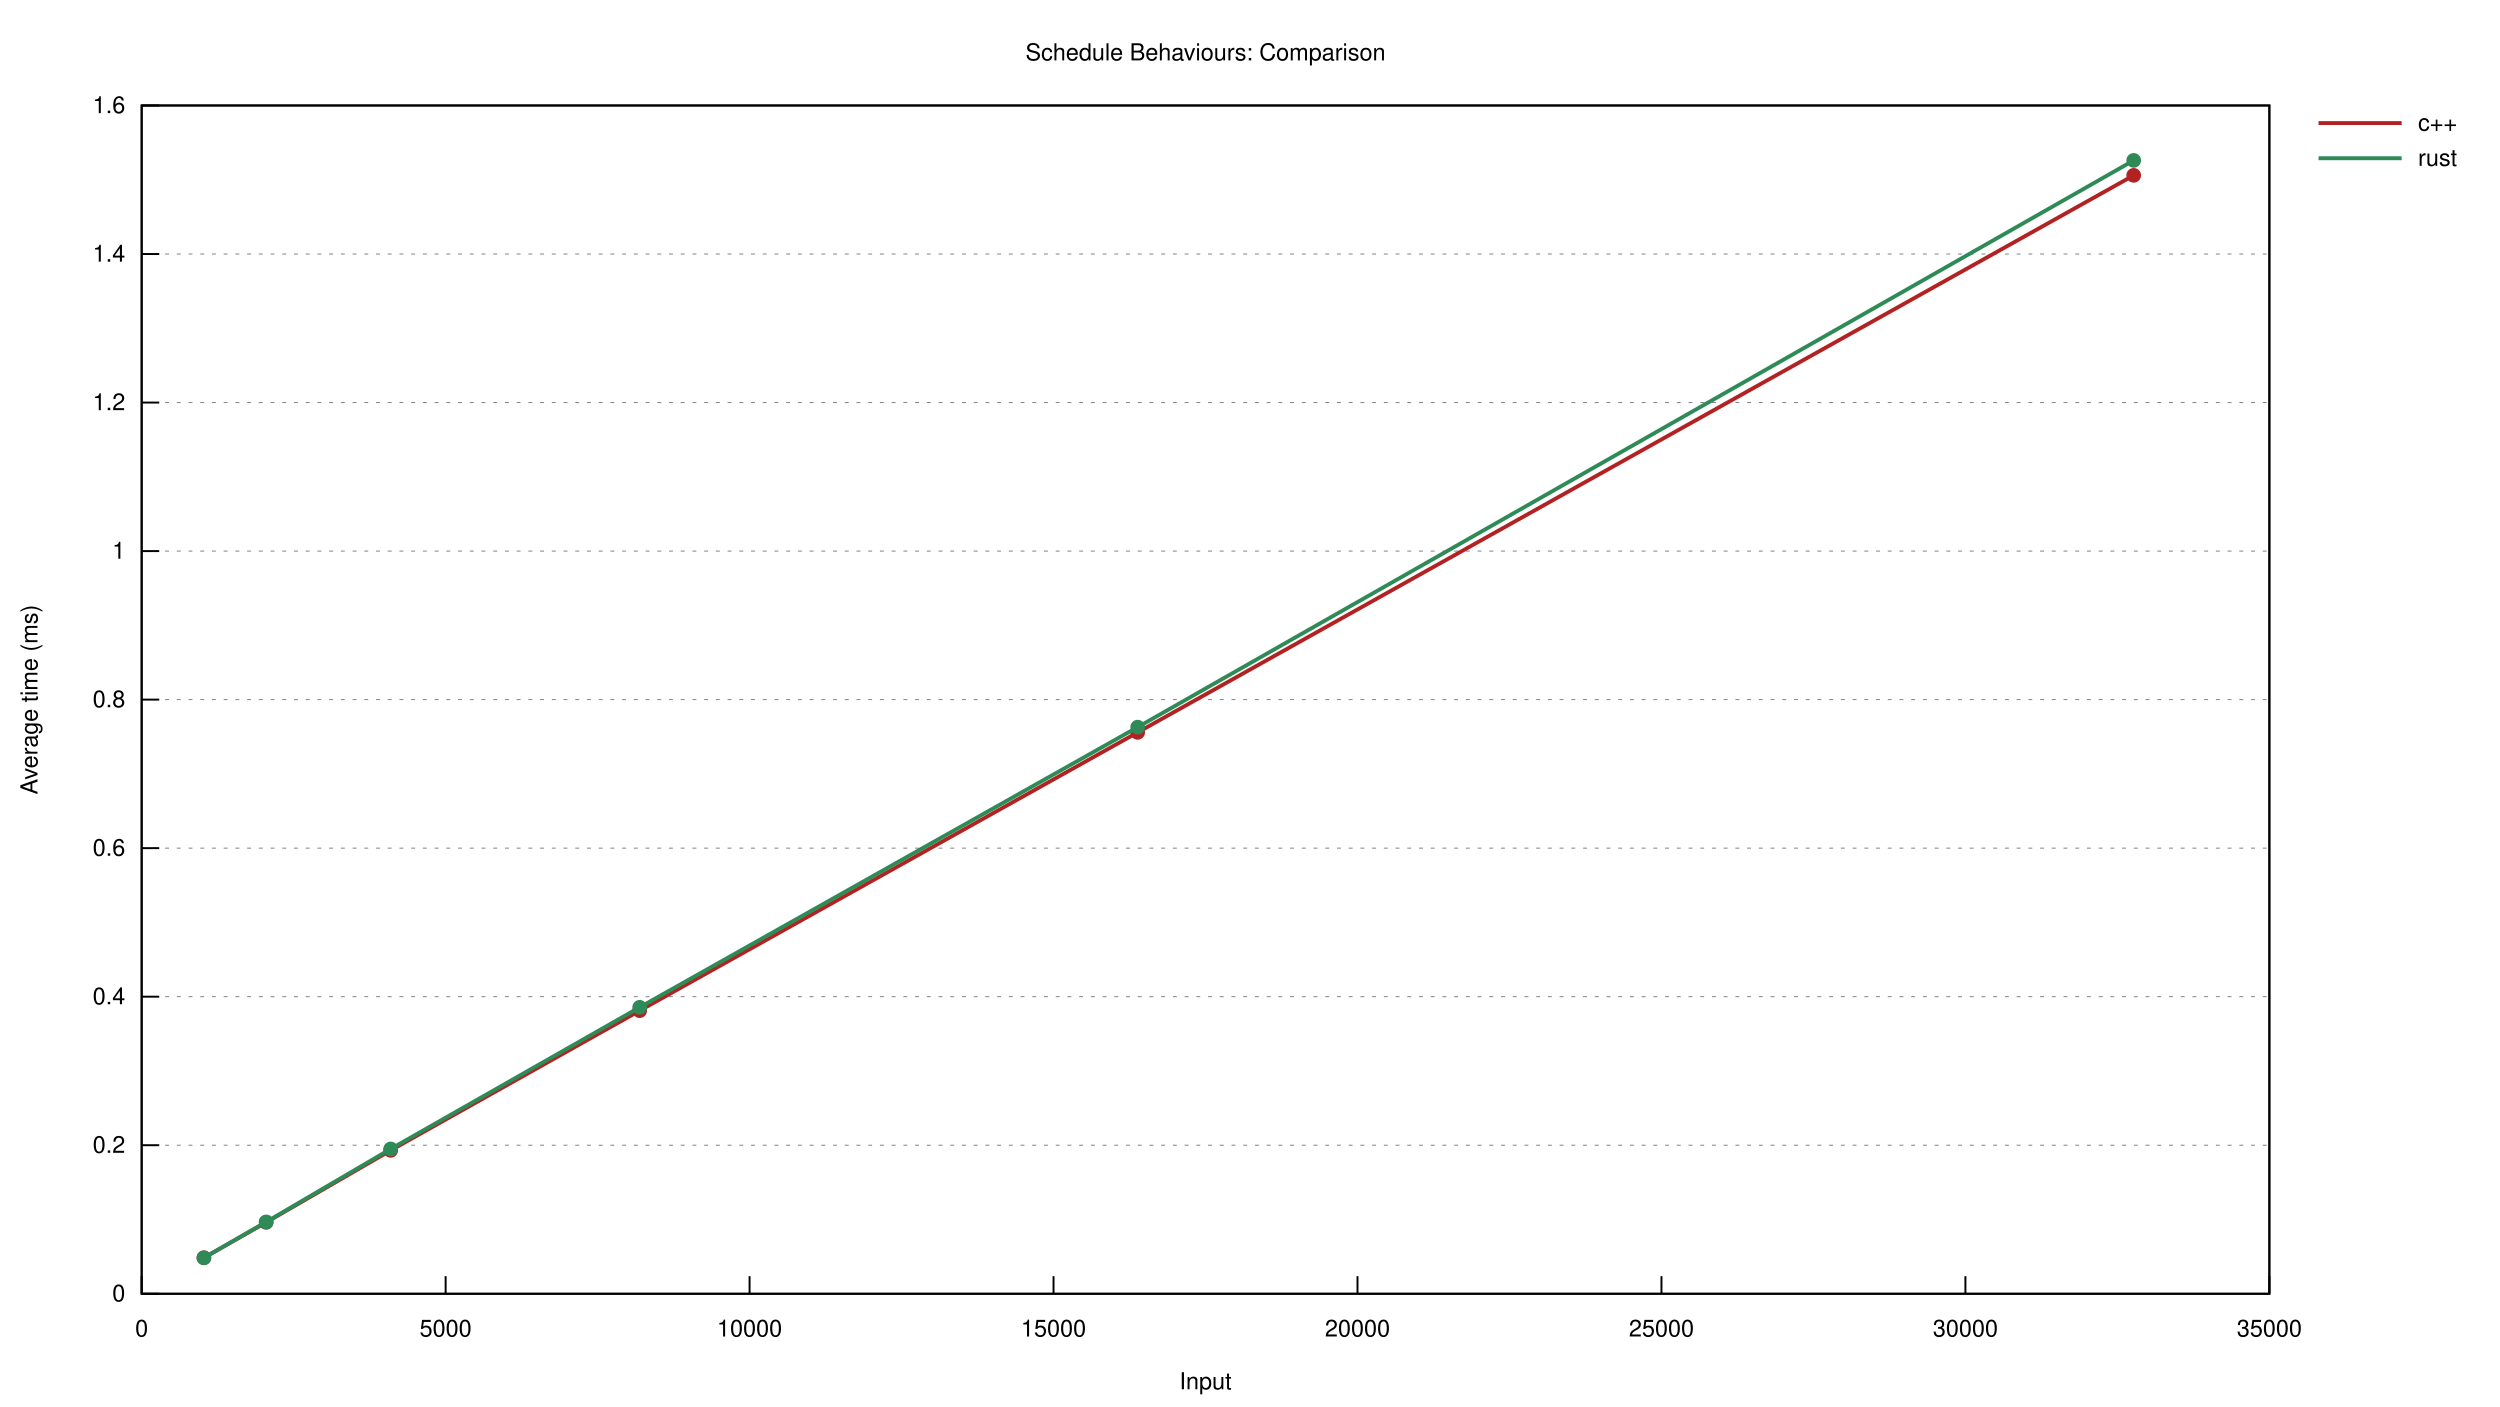
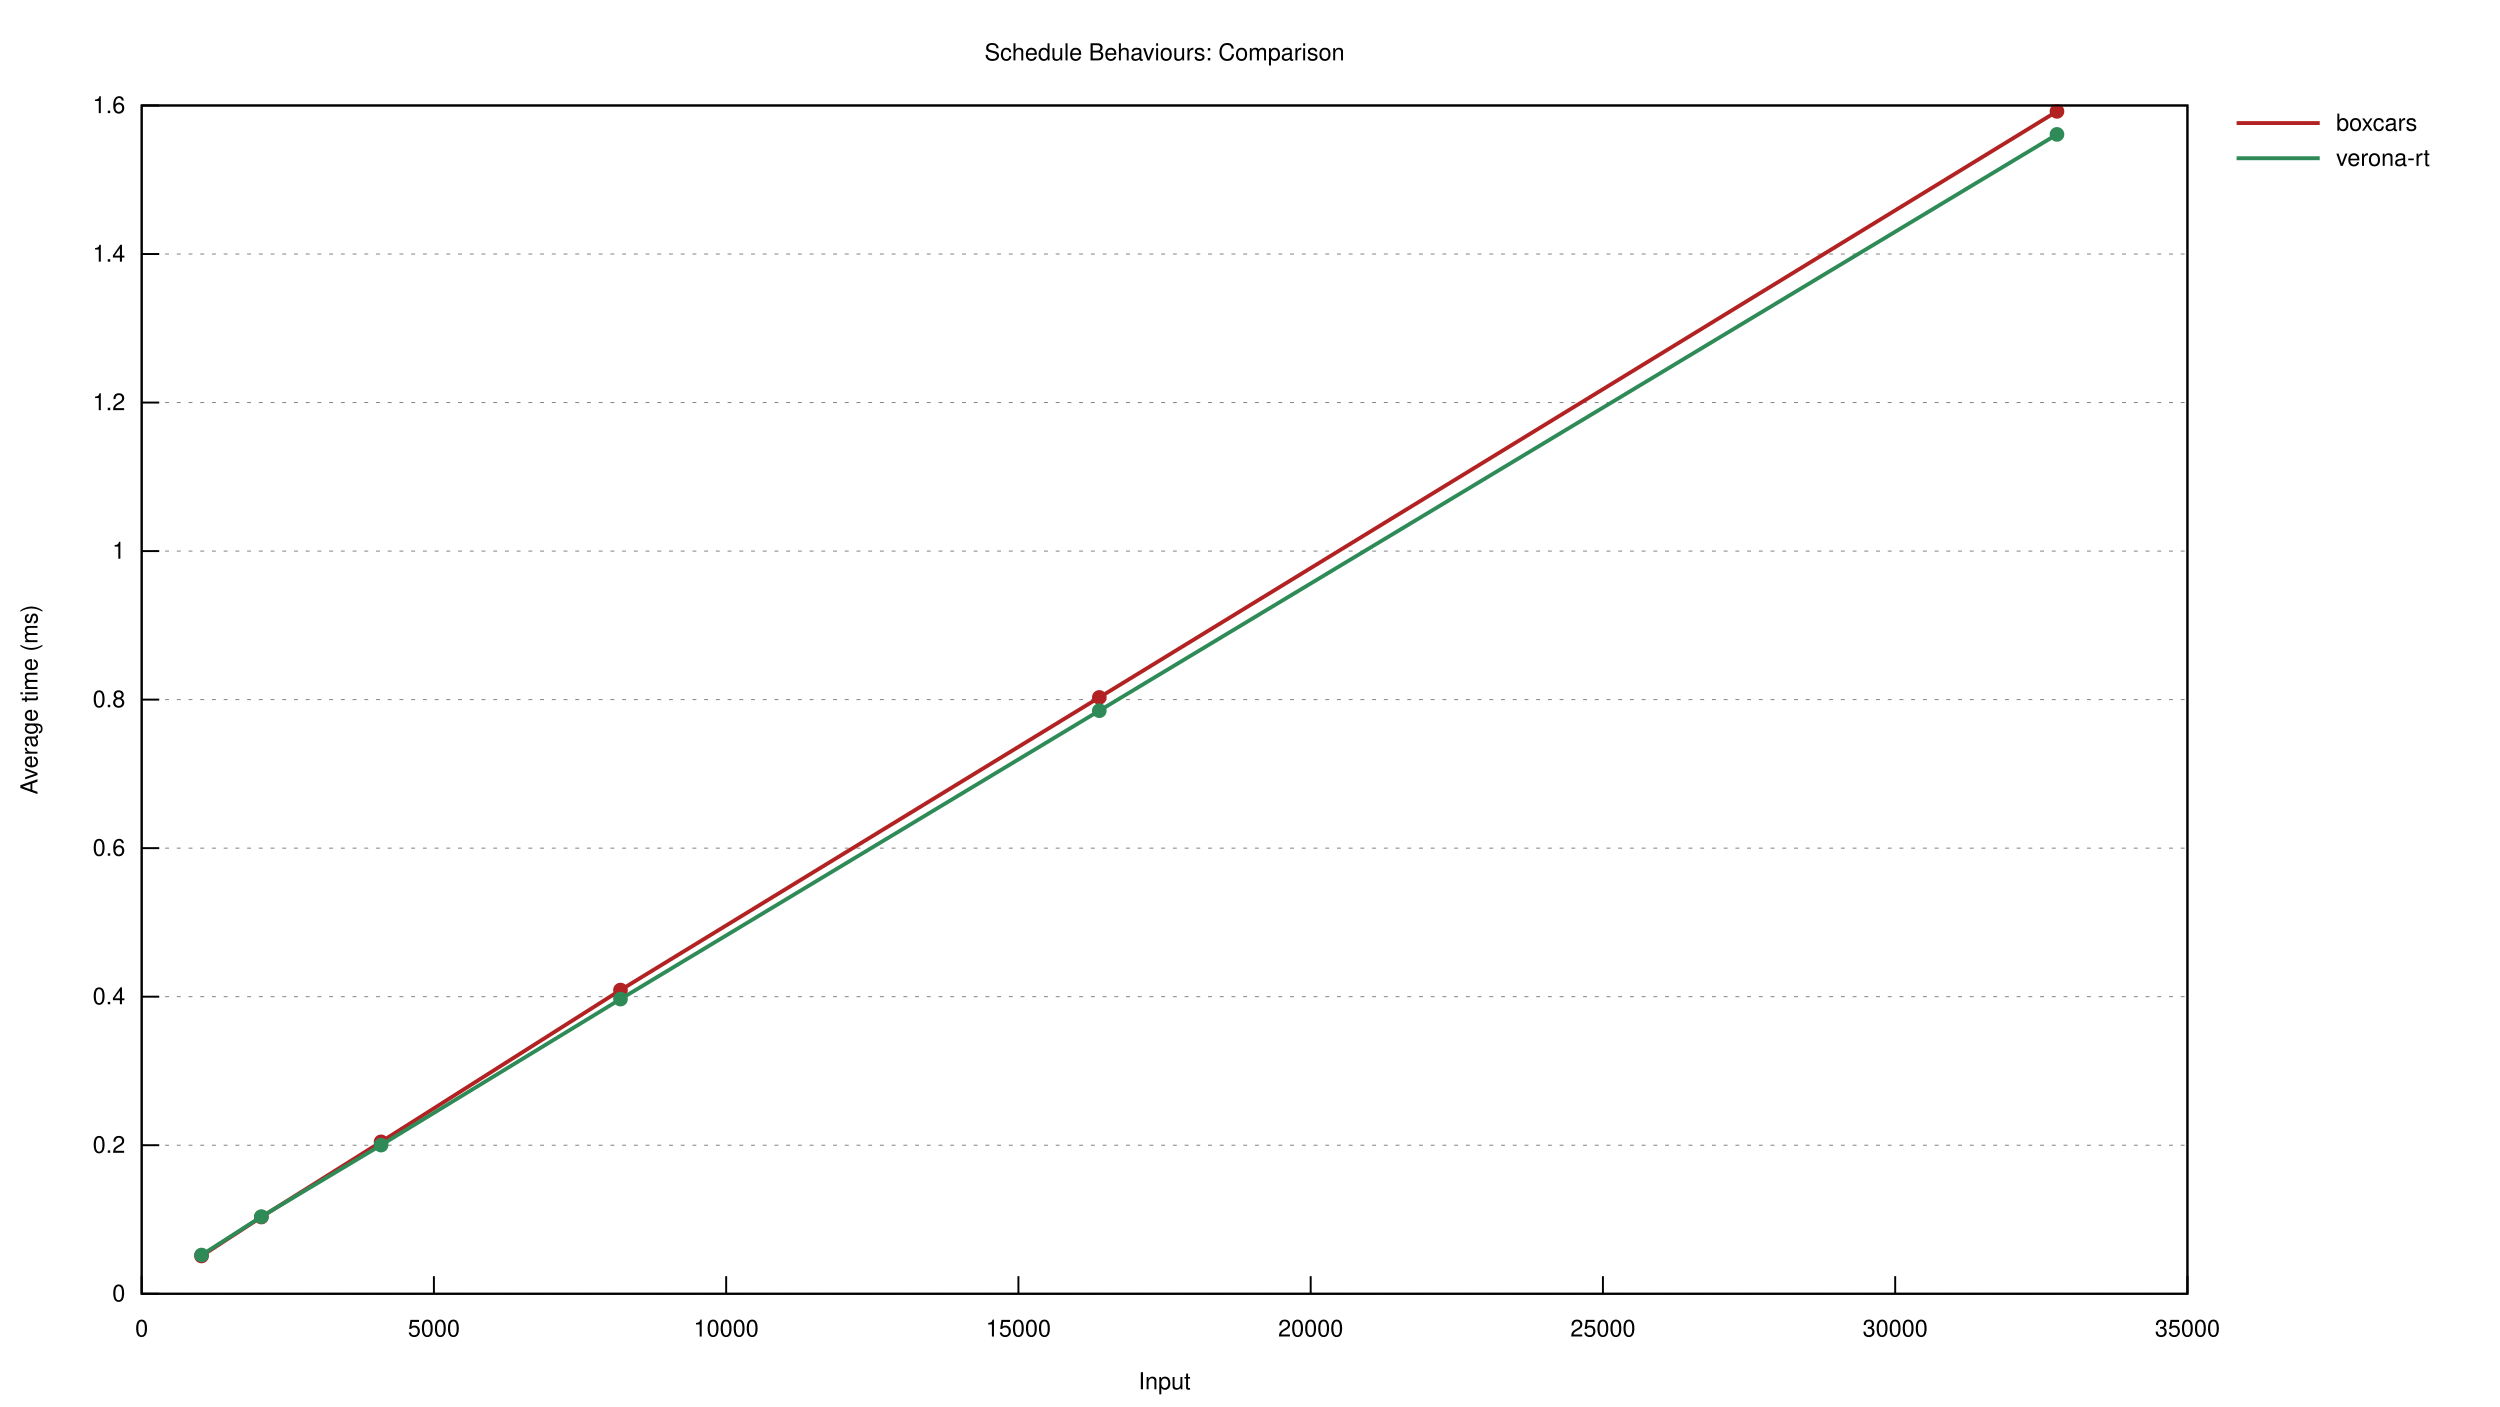
<svg xmlns="http://www.w3.org/2000/svg" xmlns:xlink="http://www.w3.org/1999/xlink" viewBox="0 0 1280 720">
  <g id="gnuplot_canvas">
    <rect x="0" y="0" width="1280" height="720" fill="none" />
    <defs>
      <circle id="gpDot" r="0.5" stroke-width="0.5" stroke="currentColor" />
      <path id="gpPt0" stroke-width="0.222" stroke="currentColor" d="M-1,0 h2 M0,-1 v2" />
      <path id="gpPt1" stroke-width="0.222" stroke="currentColor" d="M-1,-1 L1,1 M1,-1 L-1,1" />
      <path id="gpPt2" stroke-width="0.222" stroke="currentColor" d="M-1,0 L1,0 M0,-1 L0,1 M-1,-1 L1,1 M-1,1 L1,-1" />
      <rect id="gpPt3" stroke-width="0.222" stroke="currentColor" x="-1" y="-1" width="2" height="2" />
      <rect id="gpPt4" stroke-width="0.222" stroke="currentColor" fill="currentColor" x="-1" y="-1" width="2" height="2" />
      <circle id="gpPt5" stroke-width="0.222" stroke="currentColor" cx="0" cy="0" r="1" />
      <use xlink:href="#gpPt5" id="gpPt6" fill="currentColor" stroke="none" />
      <path id="gpPt7" stroke-width="0.222" stroke="currentColor" d="M0,-1.33 L-1.33,0.67 L1.33,0.67 z" />
      <use xlink:href="#gpPt7" id="gpPt8" fill="currentColor" stroke="none" />
      <use xlink:href="#gpPt7" id="gpPt9" stroke="currentColor" transform="rotate(180)" />
      <use xlink:href="#gpPt9" id="gpPt10" fill="currentColor" stroke="none" />
      <use xlink:href="#gpPt3" id="gpPt11" stroke="currentColor" transform="rotate(45)" />
      <use xlink:href="#gpPt11" id="gpPt12" fill="currentColor" stroke="none" />
      <path id="gpPt13" stroke-width="0.222" stroke="currentColor" d="M0,1.330 L1.265,0.411 L0.782,-1.067 L-0.782,-1.076 L-1.265,0.411 z" />
      <use xlink:href="#gpPt13" id="gpPt14" fill="currentColor" stroke="none" />
      <filter id="textbox" filterUnits="objectBoundingBox" x="0" y="0" height="1" width="1">
        <feFlood flood-color="white" flood-opacity="1" result="bgnd" />
        <feComposite in="SourceGraphic" in2="bgnd" operator="atop" />
      </filter>
      <filter id="greybox" filterUnits="objectBoundingBox" x="0" y="0" height="1" width="1">
        <feFlood flood-color="lightgrey" flood-opacity="1" result="grey" />
        <feComposite in="SourceGraphic" in2="grey" operator="atop" />
      </filter>
    </defs>
    <g fill="none" color="white" stroke="currentColor" stroke-width="1.00" stroke-linecap="butt" stroke-linejoin="miter">
</g>
    <g fill="none" color="black" stroke="currentColor" stroke-width="1.00" stroke-linecap="butt" stroke-linejoin="miter">
</g>
    <g fill="none" color="black" stroke="black" stroke-width="0.50" stroke-linecap="butt" stroke-linejoin="miter">
</g>
    <g fill="none" color="gray" stroke="currentColor" stroke-width="0.50" stroke-linecap="butt" stroke-linejoin="miter">
-       <path stroke="gray" stroke-dasharray="2,4" class="gridline" d="M72.53,662.40 L1161.92,662.40  " />
+       <path stroke="gray" stroke-dasharray="2,4" class="gridline" d="M72.53,662.40 L1119.97,662.40  " />
    </g>
    <g fill="none" color="gray" stroke="gray" stroke-width="1.00" stroke-linecap="butt" stroke-linejoin="miter">
</g>
    <g fill="none" color="black" stroke="currentColor" stroke-width="1.00" stroke-linecap="butt" stroke-linejoin="miter">
      <path stroke="black" d="M72.53,662.40 L81.53,662.40  " />
      <g transform="translate(64.14,666.30)" stroke="none" fill="black" font-family="Helvetica" font-size="12.00" text-anchor="end">
        <text>
          <tspan font-family="Helvetica"> 0</tspan>
        </text>
      </g>
    </g>
    <g fill="none" color="black" stroke="currentColor" stroke-width="1.00" stroke-linecap="butt" stroke-linejoin="miter">
</g>
    <g fill="none" color="black" stroke="black" stroke-width="0.50" stroke-linecap="butt" stroke-linejoin="miter">
</g>
    <g fill="none" color="gray" stroke="currentColor" stroke-width="0.50" stroke-linecap="butt" stroke-linejoin="miter">
-       <path stroke="gray" stroke-dasharray="2,4" class="gridline" d="M72.53,586.35 L1161.92,586.35  " />
+       <path stroke="gray" stroke-dasharray="2,4" class="gridline" d="M72.53,586.35 L1119.97,586.35  " />
    </g>
    <g fill="none" color="gray" stroke="gray" stroke-width="1.00" stroke-linecap="butt" stroke-linejoin="miter">
</g>
    <g fill="none" color="black" stroke="currentColor" stroke-width="1.00" stroke-linecap="butt" stroke-linejoin="miter">
      <path stroke="black" d="M72.53,586.35 L81.53,586.35  " />
      <g transform="translate(64.14,590.25)" stroke="none" fill="black" font-family="Helvetica" font-size="12.00" text-anchor="end">
        <text>
          <tspan font-family="Helvetica"> 0.2</tspan>
        </text>
      </g>
    </g>
    <g fill="none" color="black" stroke="currentColor" stroke-width="1.00" stroke-linecap="butt" stroke-linejoin="miter">
</g>
    <g fill="none" color="black" stroke="black" stroke-width="0.50" stroke-linecap="butt" stroke-linejoin="miter">
</g>
    <g fill="none" color="gray" stroke="currentColor" stroke-width="0.50" stroke-linecap="butt" stroke-linejoin="miter">
-       <path stroke="gray" stroke-dasharray="2,4" class="gridline" d="M72.53,510.30 L1161.92,510.30  " />
+       <path stroke="gray" stroke-dasharray="2,4" class="gridline" d="M72.53,510.30 L1119.97,510.30  " />
    </g>
    <g fill="none" color="gray" stroke="gray" stroke-width="1.00" stroke-linecap="butt" stroke-linejoin="miter">
</g>
    <g fill="none" color="black" stroke="currentColor" stroke-width="1.00" stroke-linecap="butt" stroke-linejoin="miter">
      <path stroke="black" d="M72.53,510.30 L81.53,510.30  " />
      <g transform="translate(64.14,514.20)" stroke="none" fill="black" font-family="Helvetica" font-size="12.00" text-anchor="end">
        <text>
          <tspan font-family="Helvetica"> 0.4</tspan>
        </text>
      </g>
    </g>
    <g fill="none" color="black" stroke="currentColor" stroke-width="1.00" stroke-linecap="butt" stroke-linejoin="miter">
</g>
    <g fill="none" color="black" stroke="black" stroke-width="0.50" stroke-linecap="butt" stroke-linejoin="miter">
</g>
    <g fill="none" color="gray" stroke="currentColor" stroke-width="0.50" stroke-linecap="butt" stroke-linejoin="miter">
-       <path stroke="gray" stroke-dasharray="2,4" class="gridline" d="M72.53,434.25 L1161.92,434.25  " />
+       <path stroke="gray" stroke-dasharray="2,4" class="gridline" d="M72.53,434.25 L1119.97,434.25  " />
    </g>
    <g fill="none" color="gray" stroke="gray" stroke-width="1.00" stroke-linecap="butt" stroke-linejoin="miter">
</g>
    <g fill="none" color="black" stroke="currentColor" stroke-width="1.00" stroke-linecap="butt" stroke-linejoin="miter">
      <path stroke="black" d="M72.53,434.25 L81.53,434.25  " />
      <g transform="translate(64.14,438.15)" stroke="none" fill="black" font-family="Helvetica" font-size="12.00" text-anchor="end">
        <text>
          <tspan font-family="Helvetica"> 0.6</tspan>
        </text>
      </g>
    </g>
    <g fill="none" color="black" stroke="currentColor" stroke-width="1.00" stroke-linecap="butt" stroke-linejoin="miter">
</g>
    <g fill="none" color="black" stroke="black" stroke-width="0.50" stroke-linecap="butt" stroke-linejoin="miter">
</g>
    <g fill="none" color="gray" stroke="currentColor" stroke-width="0.50" stroke-linecap="butt" stroke-linejoin="miter">
-       <path stroke="gray" stroke-dasharray="2,4" class="gridline" d="M72.53,358.20 L1161.92,358.20  " />
+       <path stroke="gray" stroke-dasharray="2,4" class="gridline" d="M72.53,358.20 L1119.97,358.20  " />
    </g>
    <g fill="none" color="gray" stroke="gray" stroke-width="1.00" stroke-linecap="butt" stroke-linejoin="miter">
</g>
    <g fill="none" color="black" stroke="currentColor" stroke-width="1.00" stroke-linecap="butt" stroke-linejoin="miter">
      <path stroke="black" d="M72.53,358.20 L81.53,358.20  " />
      <g transform="translate(64.14,362.10)" stroke="none" fill="black" font-family="Helvetica" font-size="12.00" text-anchor="end">
        <text>
          <tspan font-family="Helvetica"> 0.8</tspan>
        </text>
      </g>
    </g>
    <g fill="none" color="black" stroke="currentColor" stroke-width="1.00" stroke-linecap="butt" stroke-linejoin="miter">
</g>
    <g fill="none" color="black" stroke="black" stroke-width="0.50" stroke-linecap="butt" stroke-linejoin="miter">
</g>
    <g fill="none" color="gray" stroke="currentColor" stroke-width="0.50" stroke-linecap="butt" stroke-linejoin="miter">
-       <path stroke="gray" stroke-dasharray="2,4" class="gridline" d="M72.53,282.16 L1161.92,282.16  " />
+       <path stroke="gray" stroke-dasharray="2,4" class="gridline" d="M72.53,282.16 L1119.97,282.16  " />
    </g>
    <g fill="none" color="gray" stroke="gray" stroke-width="1.00" stroke-linecap="butt" stroke-linejoin="miter">
</g>
    <g fill="none" color="black" stroke="currentColor" stroke-width="1.00" stroke-linecap="butt" stroke-linejoin="miter">
      <path stroke="black" d="M72.53,282.16 L81.53,282.16  " />
      <g transform="translate(64.14,286.06)" stroke="none" fill="black" font-family="Helvetica" font-size="12.00" text-anchor="end">
        <text>
          <tspan font-family="Helvetica"> 1</tspan>
        </text>
      </g>
    </g>
    <g fill="none" color="black" stroke="currentColor" stroke-width="1.00" stroke-linecap="butt" stroke-linejoin="miter">
</g>
    <g fill="none" color="black" stroke="black" stroke-width="0.50" stroke-linecap="butt" stroke-linejoin="miter">
</g>
    <g fill="none" color="gray" stroke="currentColor" stroke-width="0.50" stroke-linecap="butt" stroke-linejoin="miter">
-       <path stroke="gray" stroke-dasharray="2,4" class="gridline" d="M72.53,206.11 L1161.92,206.11  " />
+       <path stroke="gray" stroke-dasharray="2,4" class="gridline" d="M72.53,206.11 L1119.97,206.11  " />
    </g>
    <g fill="none" color="gray" stroke="gray" stroke-width="1.00" stroke-linecap="butt" stroke-linejoin="miter">
</g>
    <g fill="none" color="black" stroke="currentColor" stroke-width="1.00" stroke-linecap="butt" stroke-linejoin="miter">
      <path stroke="black" d="M72.53,206.11 L81.53,206.11  " />
      <g transform="translate(64.14,210.01)" stroke="none" fill="black" font-family="Helvetica" font-size="12.00" text-anchor="end">
        <text>
          <tspan font-family="Helvetica"> 1.2</tspan>
        </text>
      </g>
    </g>
    <g fill="none" color="black" stroke="currentColor" stroke-width="1.00" stroke-linecap="butt" stroke-linejoin="miter">
</g>
    <g fill="none" color="black" stroke="black" stroke-width="0.50" stroke-linecap="butt" stroke-linejoin="miter">
</g>
    <g fill="none" color="gray" stroke="currentColor" stroke-width="0.50" stroke-linecap="butt" stroke-linejoin="miter">
-       <path stroke="gray" stroke-dasharray="2,4" class="gridline" d="M72.53,130.06 L1161.92,130.06  " />
+       <path stroke="gray" stroke-dasharray="2,4" class="gridline" d="M72.53,130.06 L1119.97,130.06  " />
    </g>
    <g fill="none" color="gray" stroke="gray" stroke-width="1.00" stroke-linecap="butt" stroke-linejoin="miter">
</g>
    <g fill="none" color="black" stroke="currentColor" stroke-width="1.00" stroke-linecap="butt" stroke-linejoin="miter">
      <path stroke="black" d="M72.53,130.06 L81.53,130.06  " />
      <g transform="translate(64.14,133.96)" stroke="none" fill="black" font-family="Helvetica" font-size="12.00" text-anchor="end">
        <text>
          <tspan font-family="Helvetica"> 1.4</tspan>
        </text>
      </g>
    </g>
    <g fill="none" color="black" stroke="currentColor" stroke-width="1.00" stroke-linecap="butt" stroke-linejoin="miter">
</g>
    <g fill="none" color="black" stroke="black" stroke-width="0.50" stroke-linecap="butt" stroke-linejoin="miter">
</g>
    <g fill="none" color="gray" stroke="currentColor" stroke-width="0.50" stroke-linecap="butt" stroke-linejoin="miter">
-       <path stroke="gray" stroke-dasharray="2,4" class="gridline" d="M72.53,54.01 L1161.92,54.01  " />
+       <path stroke="gray" stroke-dasharray="2,4" class="gridline" d="M72.53,54.01 L1119.97,54.01  " />
    </g>
    <g fill="none" color="gray" stroke="gray" stroke-width="1.00" stroke-linecap="butt" stroke-linejoin="miter">
</g>
    <g fill="none" color="black" stroke="currentColor" stroke-width="1.00" stroke-linecap="butt" stroke-linejoin="miter">
      <path stroke="black" d="M72.53,54.01 L81.53,54.01  " />
      <g transform="translate(64.14,57.91)" stroke="none" fill="black" font-family="Helvetica" font-size="12.00" text-anchor="end">
        <text>
          <tspan font-family="Helvetica"> 1.6</tspan>
        </text>
      </g>
    </g>
    <g fill="none" color="black" stroke="currentColor" stroke-width="1.00" stroke-linecap="butt" stroke-linejoin="miter">
      <path stroke="black" d="M72.53,662.40 L72.53,653.40  " />
      <g transform="translate(72.53,684.30)" stroke="none" fill="black" font-family="Helvetica" font-size="12.00" text-anchor="middle">
        <text>
          <tspan font-family="Helvetica"> 0</tspan>
        </text>
      </g>
    </g>
    <g fill="none" color="black" stroke="currentColor" stroke-width="1.00" stroke-linecap="butt" stroke-linejoin="miter">
-       <path stroke="black" d="M228.16,662.40 L228.16,653.40  " />
-       <g transform="translate(228.16,684.30)" stroke="none" fill="black" font-family="Helvetica" font-size="12.00" text-anchor="middle">
+       <path stroke="black" d="M222.16,662.40 L222.16,653.40  " />
+       <g transform="translate(222.16,684.30)" stroke="none" fill="black" font-family="Helvetica" font-size="12.00" text-anchor="middle">
        <text>
          <tspan font-family="Helvetica"> 5000</tspan>
        </text>
      </g>
    </g>
    <g fill="none" color="black" stroke="currentColor" stroke-width="1.00" stroke-linecap="butt" stroke-linejoin="miter">
-       <path stroke="black" d="M383.78,662.40 L383.78,653.40  " />
-       <g transform="translate(383.78,684.30)" stroke="none" fill="black" font-family="Helvetica" font-size="12.00" text-anchor="middle">
+       <path stroke="black" d="M371.80,662.40 L371.80,653.40  " />
+       <g transform="translate(371.80,684.30)" stroke="none" fill="black" font-family="Helvetica" font-size="12.00" text-anchor="middle">
        <text>
          <tspan font-family="Helvetica"> 10000</tspan>
        </text>
      </g>
    </g>
    <g fill="none" color="black" stroke="currentColor" stroke-width="1.00" stroke-linecap="butt" stroke-linejoin="miter">
-       <path stroke="black" d="M539.41,662.40 L539.41,653.40  " />
-       <g transform="translate(539.41,684.30)" stroke="none" fill="black" font-family="Helvetica" font-size="12.00" text-anchor="middle">
+       <path stroke="black" d="M521.43,662.40 L521.43,653.40  " />
+       <g transform="translate(521.43,684.30)" stroke="none" fill="black" font-family="Helvetica" font-size="12.00" text-anchor="middle">
        <text>
          <tspan font-family="Helvetica"> 15000</tspan>
        </text>
      </g>
    </g>
    <g fill="none" color="black" stroke="currentColor" stroke-width="1.00" stroke-linecap="butt" stroke-linejoin="miter">
-       <path stroke="black" d="M695.04,662.40 L695.04,653.40  " />
-       <g transform="translate(695.04,684.30)" stroke="none" fill="black" font-family="Helvetica" font-size="12.00" text-anchor="middle">
+       <path stroke="black" d="M671.07,662.40 L671.07,653.40  " />
+       <g transform="translate(671.07,684.30)" stroke="none" fill="black" font-family="Helvetica" font-size="12.00" text-anchor="middle">
        <text>
          <tspan font-family="Helvetica"> 20000</tspan>
        </text>
      </g>
    </g>
    <g fill="none" color="black" stroke="currentColor" stroke-width="1.00" stroke-linecap="butt" stroke-linejoin="miter">
-       <path stroke="black" d="M850.67,662.40 L850.67,653.40  " />
-       <g transform="translate(850.67,684.30)" stroke="none" fill="black" font-family="Helvetica" font-size="12.00" text-anchor="middle">
+       <path stroke="black" d="M820.70,662.40 L820.70,653.40  " />
+       <g transform="translate(820.70,684.30)" stroke="none" fill="black" font-family="Helvetica" font-size="12.00" text-anchor="middle">
        <text>
          <tspan font-family="Helvetica"> 25000</tspan>
        </text>
      </g>
    </g>
    <g fill="none" color="black" stroke="currentColor" stroke-width="1.00" stroke-linecap="butt" stroke-linejoin="miter">
-       <path stroke="black" d="M1006.29,662.40 L1006.29,653.40  " />
-       <g transform="translate(1006.29,684.30)" stroke="none" fill="black" font-family="Helvetica" font-size="12.00" text-anchor="middle">
+       <path stroke="black" d="M970.34,662.40 L970.34,653.40  " />
+       <g transform="translate(970.34,684.30)" stroke="none" fill="black" font-family="Helvetica" font-size="12.00" text-anchor="middle">
        <text>
          <tspan font-family="Helvetica"> 30000</tspan>
        </text>
      </g>
    </g>
    <g fill="none" color="black" stroke="currentColor" stroke-width="1.00" stroke-linecap="butt" stroke-linejoin="miter">
-       <path stroke="black" d="M1161.92,662.40 L1161.92,653.40  " />
-       <g transform="translate(1161.92,684.30)" stroke="none" fill="black" font-family="Helvetica" font-size="12.00" text-anchor="middle">
+       <path stroke="black" d="M1119.97,662.40 L1119.97,653.40  " />
+       <g transform="translate(1119.97,684.30)" stroke="none" fill="black" font-family="Helvetica" font-size="12.00" text-anchor="middle">
        <text>
          <tspan font-family="Helvetica"> 35000</tspan>
        </text>
      </g>
    </g>
    <g fill="none" color="black" stroke="currentColor" stroke-width="1.00" stroke-linecap="butt" stroke-linejoin="miter">
</g>
    <g fill="none" color="black" stroke="currentColor" stroke-width="1.00" stroke-linecap="butt" stroke-linejoin="miter">
-       <path stroke="black" d="M72.53,54.01 L72.53,662.40 L1161.92,662.40 L1161.92,54.01 L72.53,54.01 Z  " />
+       <path stroke="black" d="M72.53,54.01 L72.53,662.40 L1119.97,662.40 L1119.97,54.01 L72.53,54.01 Z  " />
    </g>
    <g fill="none" color="black" stroke="currentColor" stroke-width="1.00" stroke-linecap="butt" stroke-linejoin="miter">
      <g transform="translate(19.18,358.21) rotate(270)" stroke="none" fill="black" font-family="Helvetica" font-size="12.00" text-anchor="middle">
        <text>
          <tspan font-family="Helvetica">Average time (ms)</tspan>
        </text>
      </g>
    </g>
    <g fill="none" color="black" stroke="currentColor" stroke-width="1.00" stroke-linecap="butt" stroke-linejoin="miter">
-       <g transform="translate(617.22,711.30)" stroke="none" fill="black" font-family="Helvetica" font-size="12.00" text-anchor="middle">
+       <g transform="translate(596.25,711.30)" stroke="none" fill="black" font-family="Helvetica" font-size="12.00" text-anchor="middle">
        <text>
          <tspan font-family="Helvetica">Input</tspan>
        </text>
      </g>
    </g>
    <g fill="none" color="black" stroke="currentColor" stroke-width="1.00" stroke-linecap="butt" stroke-linejoin="miter">
</g>
    <g id="gnuplot_plot_1">
      <g fill="none" color="white" stroke="currentColor" stroke-width="2.00" stroke-linecap="butt" stroke-linejoin="miter">
</g>
      <g fill="none" color="black" stroke="currentColor" stroke-width="2.00" stroke-linecap="butt" stroke-linejoin="miter">
-         <g transform="translate(1238.04,66.91)" stroke="none" fill="black" font-family="Helvetica" font-size="12.00" text-anchor="start">
+         <g transform="translate(1196.09,66.91)" stroke="none" fill="black" font-family="Helvetica" font-size="12.00" text-anchor="start">
          <text>
-             <tspan font-family="Helvetica">c++</tspan>
+             <tspan font-family="Helvetica">boxcars</tspan>
          </text>
        </g>
      </g>
      <g fill="none" color="black" stroke="currentColor" stroke-width="2.00" stroke-linecap="butt" stroke-linejoin="miter">
-         <path stroke="rgb(178,  34,  34)" d="M1187.09,63.01 L1229.65,63.01 M104.40,643.96 L136.27,625.85 L200.02,588.99 L327.51,517.46 L582.49,374.98 L1092.45,89.78    " />
+         <path stroke="rgb(178,  34,  34)" d="M1145.14,63.01 L1187.70,63.01 M103.18,643.06 L133.82,623.12 L195.11,584.62 L317.69,506.91 L562.85,357.08 L1053.17,57.02    " />
      </g>
    </g>
    <g id="gnuplot_plot_2">
      <g fill="none" color="white" stroke="rgb(178,  34,  34)" stroke-width="1.00" stroke-linecap="butt" stroke-linejoin="miter">
</g>
      <g fill="none" color="black" stroke="currentColor" stroke-width="1.00" stroke-linecap="butt" stroke-linejoin="miter">
-         <use xlink:href="#gpPt6" transform="translate(104.40,643.96) scale(3.38)" color="rgb(178,  34,  34)" />
-         <use xlink:href="#gpPt6" transform="translate(136.27,625.85) scale(3.38)" color="rgb(178,  34,  34)" />
-         <use xlink:href="#gpPt6" transform="translate(200.02,588.99) scale(3.38)" color="rgb(178,  34,  34)" />
-         <use xlink:href="#gpPt6" transform="translate(327.51,517.46) scale(3.38)" color="rgb(178,  34,  34)" />
-         <use xlink:href="#gpPt6" transform="translate(582.49,374.98) scale(3.38)" color="rgb(178,  34,  34)" />
-         <use xlink:href="#gpPt6" transform="translate(1092.45,89.78) scale(3.38)" color="rgb(178,  34,  34)" />
+         <use xlink:href="#gpPt6" transform="translate(103.18,643.06) scale(3.38)" color="rgb(178,  34,  34)" />
+         <use xlink:href="#gpPt6" transform="translate(133.82,623.12) scale(3.38)" color="rgb(178,  34,  34)" />
+         <use xlink:href="#gpPt6" transform="translate(195.11,584.62) scale(3.38)" color="rgb(178,  34,  34)" />
+         <use xlink:href="#gpPt6" transform="translate(317.69,506.91) scale(3.38)" color="rgb(178,  34,  34)" />
+         <use xlink:href="#gpPt6" transform="translate(562.85,357.08) scale(3.38)" color="rgb(178,  34,  34)" />
+         <use xlink:href="#gpPt6" transform="translate(1053.17,57.02) scale(3.38)" color="rgb(178,  34,  34)" />
      </g>
    </g>
    <g id="gnuplot_plot_3">
      <g fill="none" color="white" stroke="rgb(178,  34,  34)" stroke-width="2.00" stroke-linecap="butt" stroke-linejoin="miter">
</g>
      <g fill="none" color="black" stroke="currentColor" stroke-width="2.00" stroke-linecap="butt" stroke-linejoin="miter">
-         <g transform="translate(1238.04,84.91)" stroke="none" fill="black" font-family="Helvetica" font-size="12.00" text-anchor="start">
+         <g transform="translate(1196.09,84.91)" stroke="none" fill="black" font-family="Helvetica" font-size="12.00" text-anchor="start">
          <text>
-             <tspan font-family="Helvetica">rust</tspan>
+             <tspan font-family="Helvetica">verona-rt</tspan>
          </text>
        </g>
      </g>
      <g fill="none" color="black" stroke="currentColor" stroke-width="2.00" stroke-linecap="butt" stroke-linejoin="miter">
-         <path stroke="rgb( 46, 139,  87)" d="M1187.09,81.01 L1229.65,81.01 M104.40,644.01 L136.27,625.62 L200.02,588.26 L327.51,515.74 L582.49,372.29 L1092.45,82.13    " />
+         <path stroke="rgb( 46, 139,  87)" d="M1145.14,81.01 L1187.70,81.01 M103.18,642.58 L133.82,622.93 L195.11,586.29 L317.69,511.54 L562.85,363.87 L1053.17,68.81    " />
      </g>
    </g>
    <g id="gnuplot_plot_4">
      <g fill="none" color="white" stroke="rgb( 46, 139,  87)" stroke-width="1.00" stroke-linecap="butt" stroke-linejoin="miter">
</g>
      <g fill="none" color="black" stroke="currentColor" stroke-width="1.00" stroke-linecap="butt" stroke-linejoin="miter">
-         <use xlink:href="#gpPt6" transform="translate(104.40,644.01) scale(3.38)" color="rgb( 46, 139,  87)" />
-         <use xlink:href="#gpPt6" transform="translate(136.27,625.62) scale(3.38)" color="rgb( 46, 139,  87)" />
-         <use xlink:href="#gpPt6" transform="translate(200.02,588.26) scale(3.38)" color="rgb( 46, 139,  87)" />
-         <use xlink:href="#gpPt6" transform="translate(327.51,515.74) scale(3.38)" color="rgb( 46, 139,  87)" />
-         <use xlink:href="#gpPt6" transform="translate(582.49,372.29) scale(3.38)" color="rgb( 46, 139,  87)" />
-         <use xlink:href="#gpPt6" transform="translate(1092.45,82.13) scale(3.38)" color="rgb( 46, 139,  87)" />
+         <use xlink:href="#gpPt6" transform="translate(103.18,642.58) scale(3.38)" color="rgb( 46, 139,  87)" />
+         <use xlink:href="#gpPt6" transform="translate(133.82,622.93) scale(3.38)" color="rgb( 46, 139,  87)" />
+         <use xlink:href="#gpPt6" transform="translate(195.11,586.29) scale(3.38)" color="rgb( 46, 139,  87)" />
+         <use xlink:href="#gpPt6" transform="translate(317.69,511.54) scale(3.38)" color="rgb( 46, 139,  87)" />
+         <use xlink:href="#gpPt6" transform="translate(562.85,363.87) scale(3.38)" color="rgb( 46, 139,  87)" />
+         <use xlink:href="#gpPt6" transform="translate(1053.17,68.81) scale(3.38)" color="rgb( 46, 139,  87)" />
      </g>
    </g>
    <g fill="none" color="white" stroke="rgb( 46, 139,  87)" stroke-width="2.00" stroke-linecap="butt" stroke-linejoin="miter">
</g>
    <g fill="none" color="black" stroke="currentColor" stroke-width="2.00" stroke-linecap="butt" stroke-linejoin="miter">
</g>
    <g fill="none" color="black" stroke="black" stroke-width="1.00" stroke-linecap="butt" stroke-linejoin="miter">
</g>
    <g fill="none" color="black" stroke="currentColor" stroke-width="1.00" stroke-linecap="butt" stroke-linejoin="miter">
-       <path stroke="black" d="M72.53,54.01 L72.53,662.40 L1161.92,662.40 L1161.92,54.01 L72.53,54.01 Z  " />
-     </g>
-     <g fill="none" color="black" stroke="currentColor" stroke-width="1.00" stroke-linecap="butt" stroke-linejoin="miter">
-       <g transform="translate(617.22,30.91)" stroke="none" fill="black" font-family="Helvetica" font-size="12.00" text-anchor="middle">
+       <path stroke="black" d="M72.53,54.01 L72.53,662.40 L1119.97,662.40 L1119.97,54.01 L72.53,54.01 Z  " />
+     </g>
+     <g fill="none" color="black" stroke="currentColor" stroke-width="1.00" stroke-linecap="butt" stroke-linejoin="miter">
+       <g transform="translate(596.25,30.91)" stroke="none" fill="black" font-family="Helvetica" font-size="12.00" text-anchor="middle">
        <text>
          <tspan font-family="Helvetica">Schedule Behaviours: Comparison</tspan>
        </text>
      </g>
    </g>
    <g fill="none" color="black" stroke="currentColor" stroke-width="1.00" stroke-linecap="butt" stroke-linejoin="miter">
</g>
  </g>
</svg>
